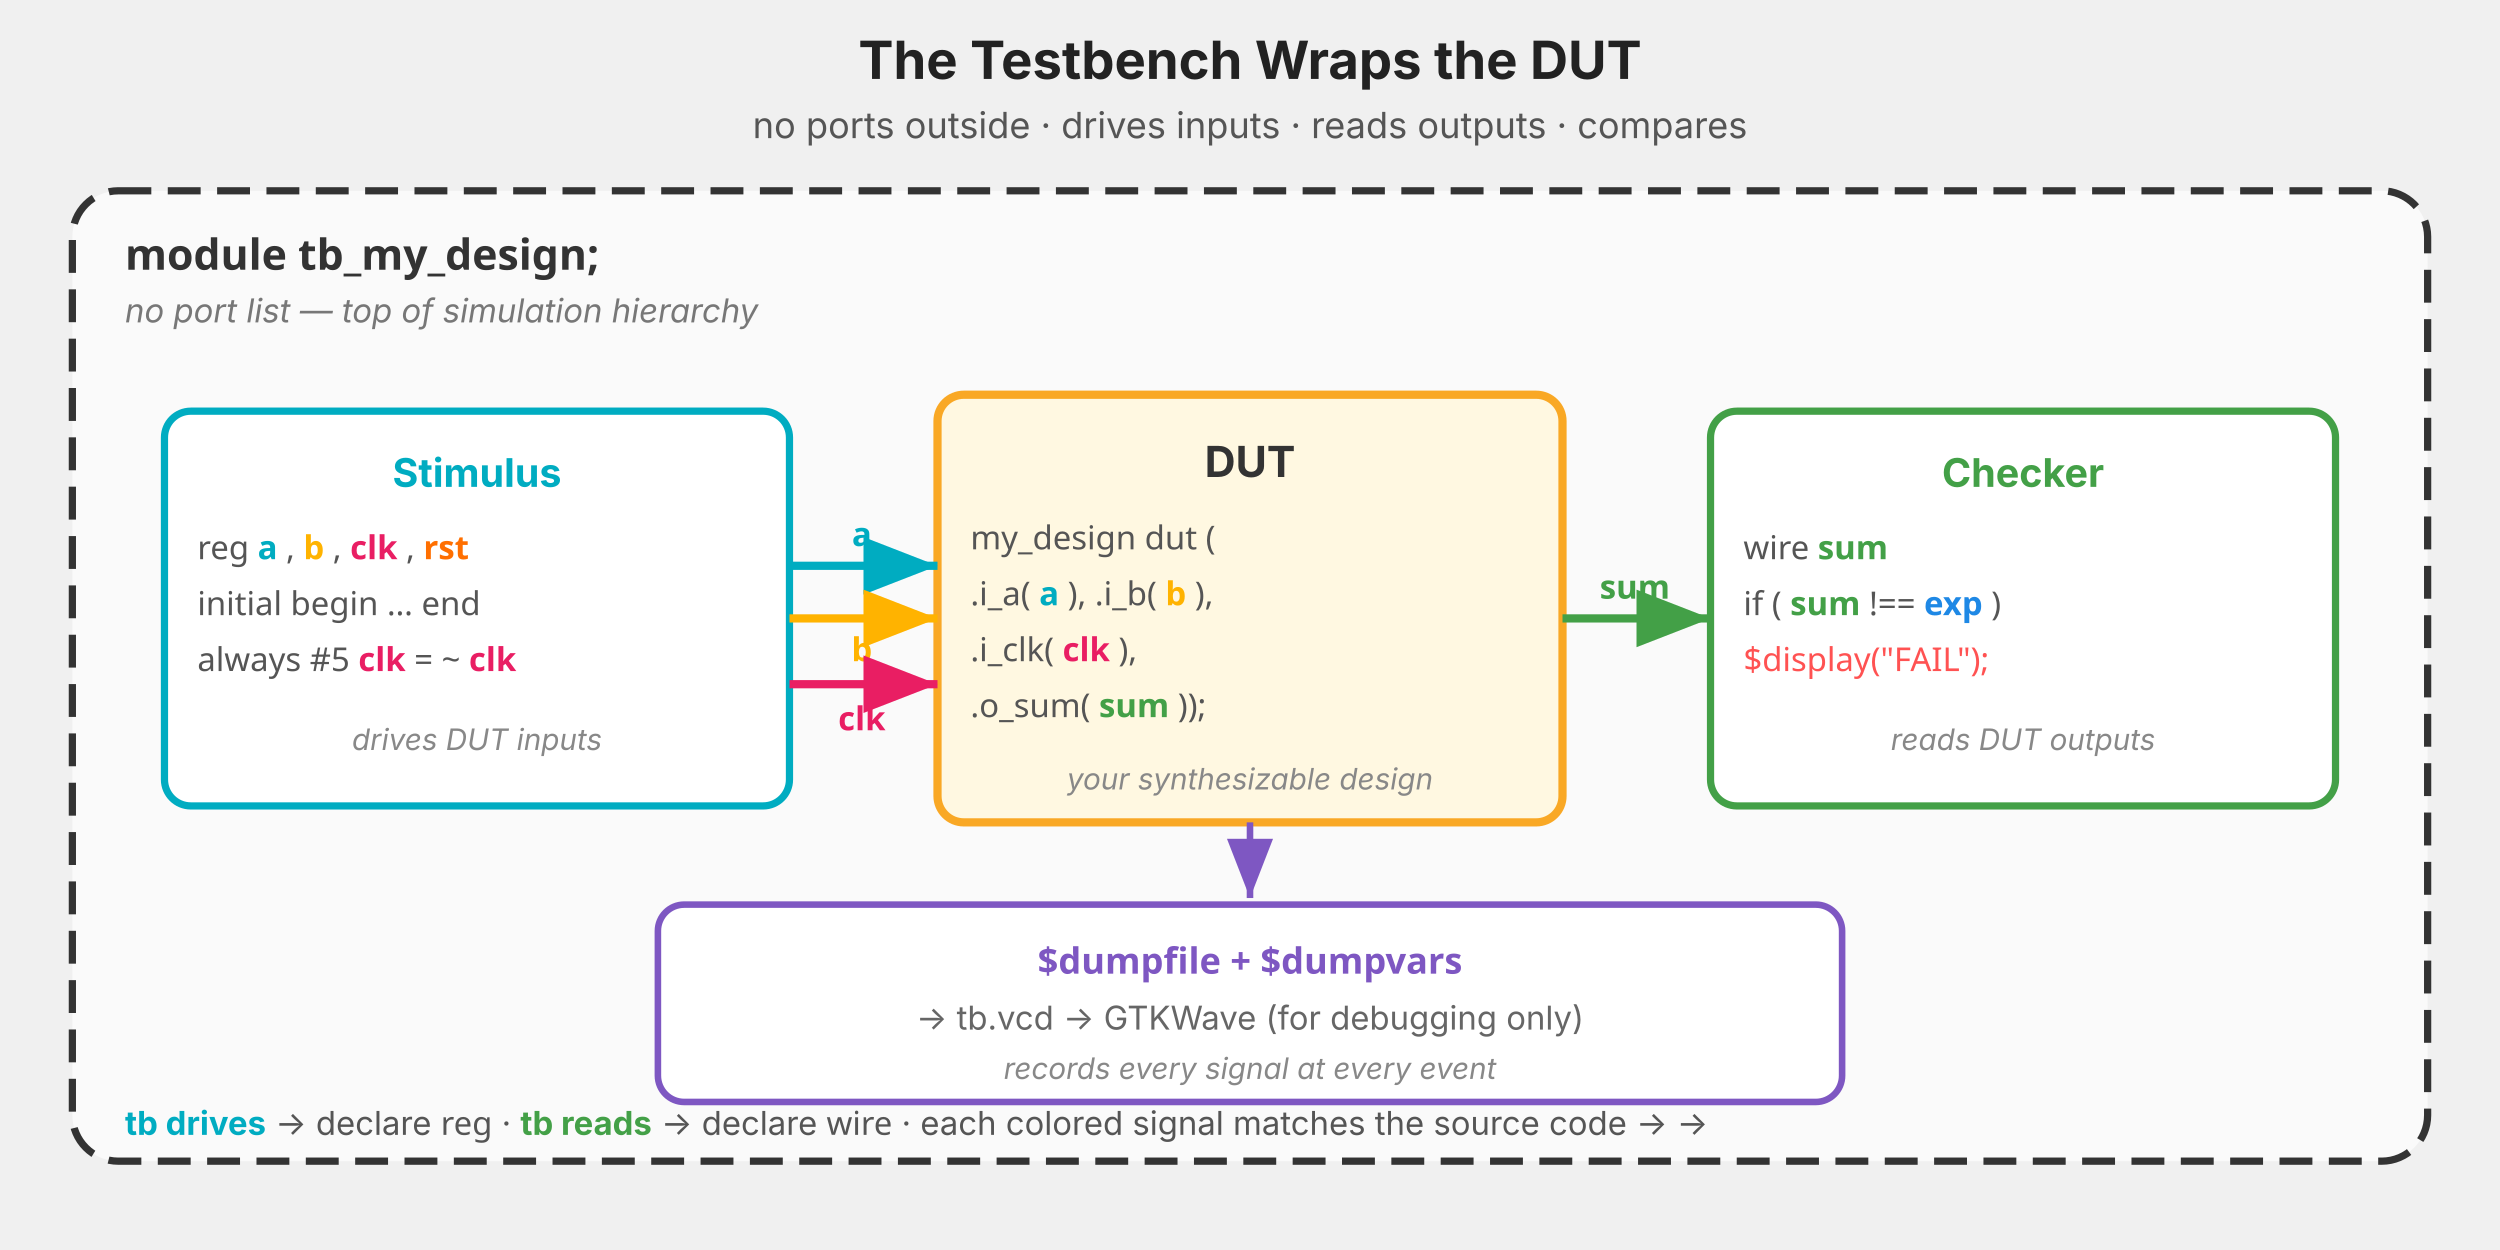
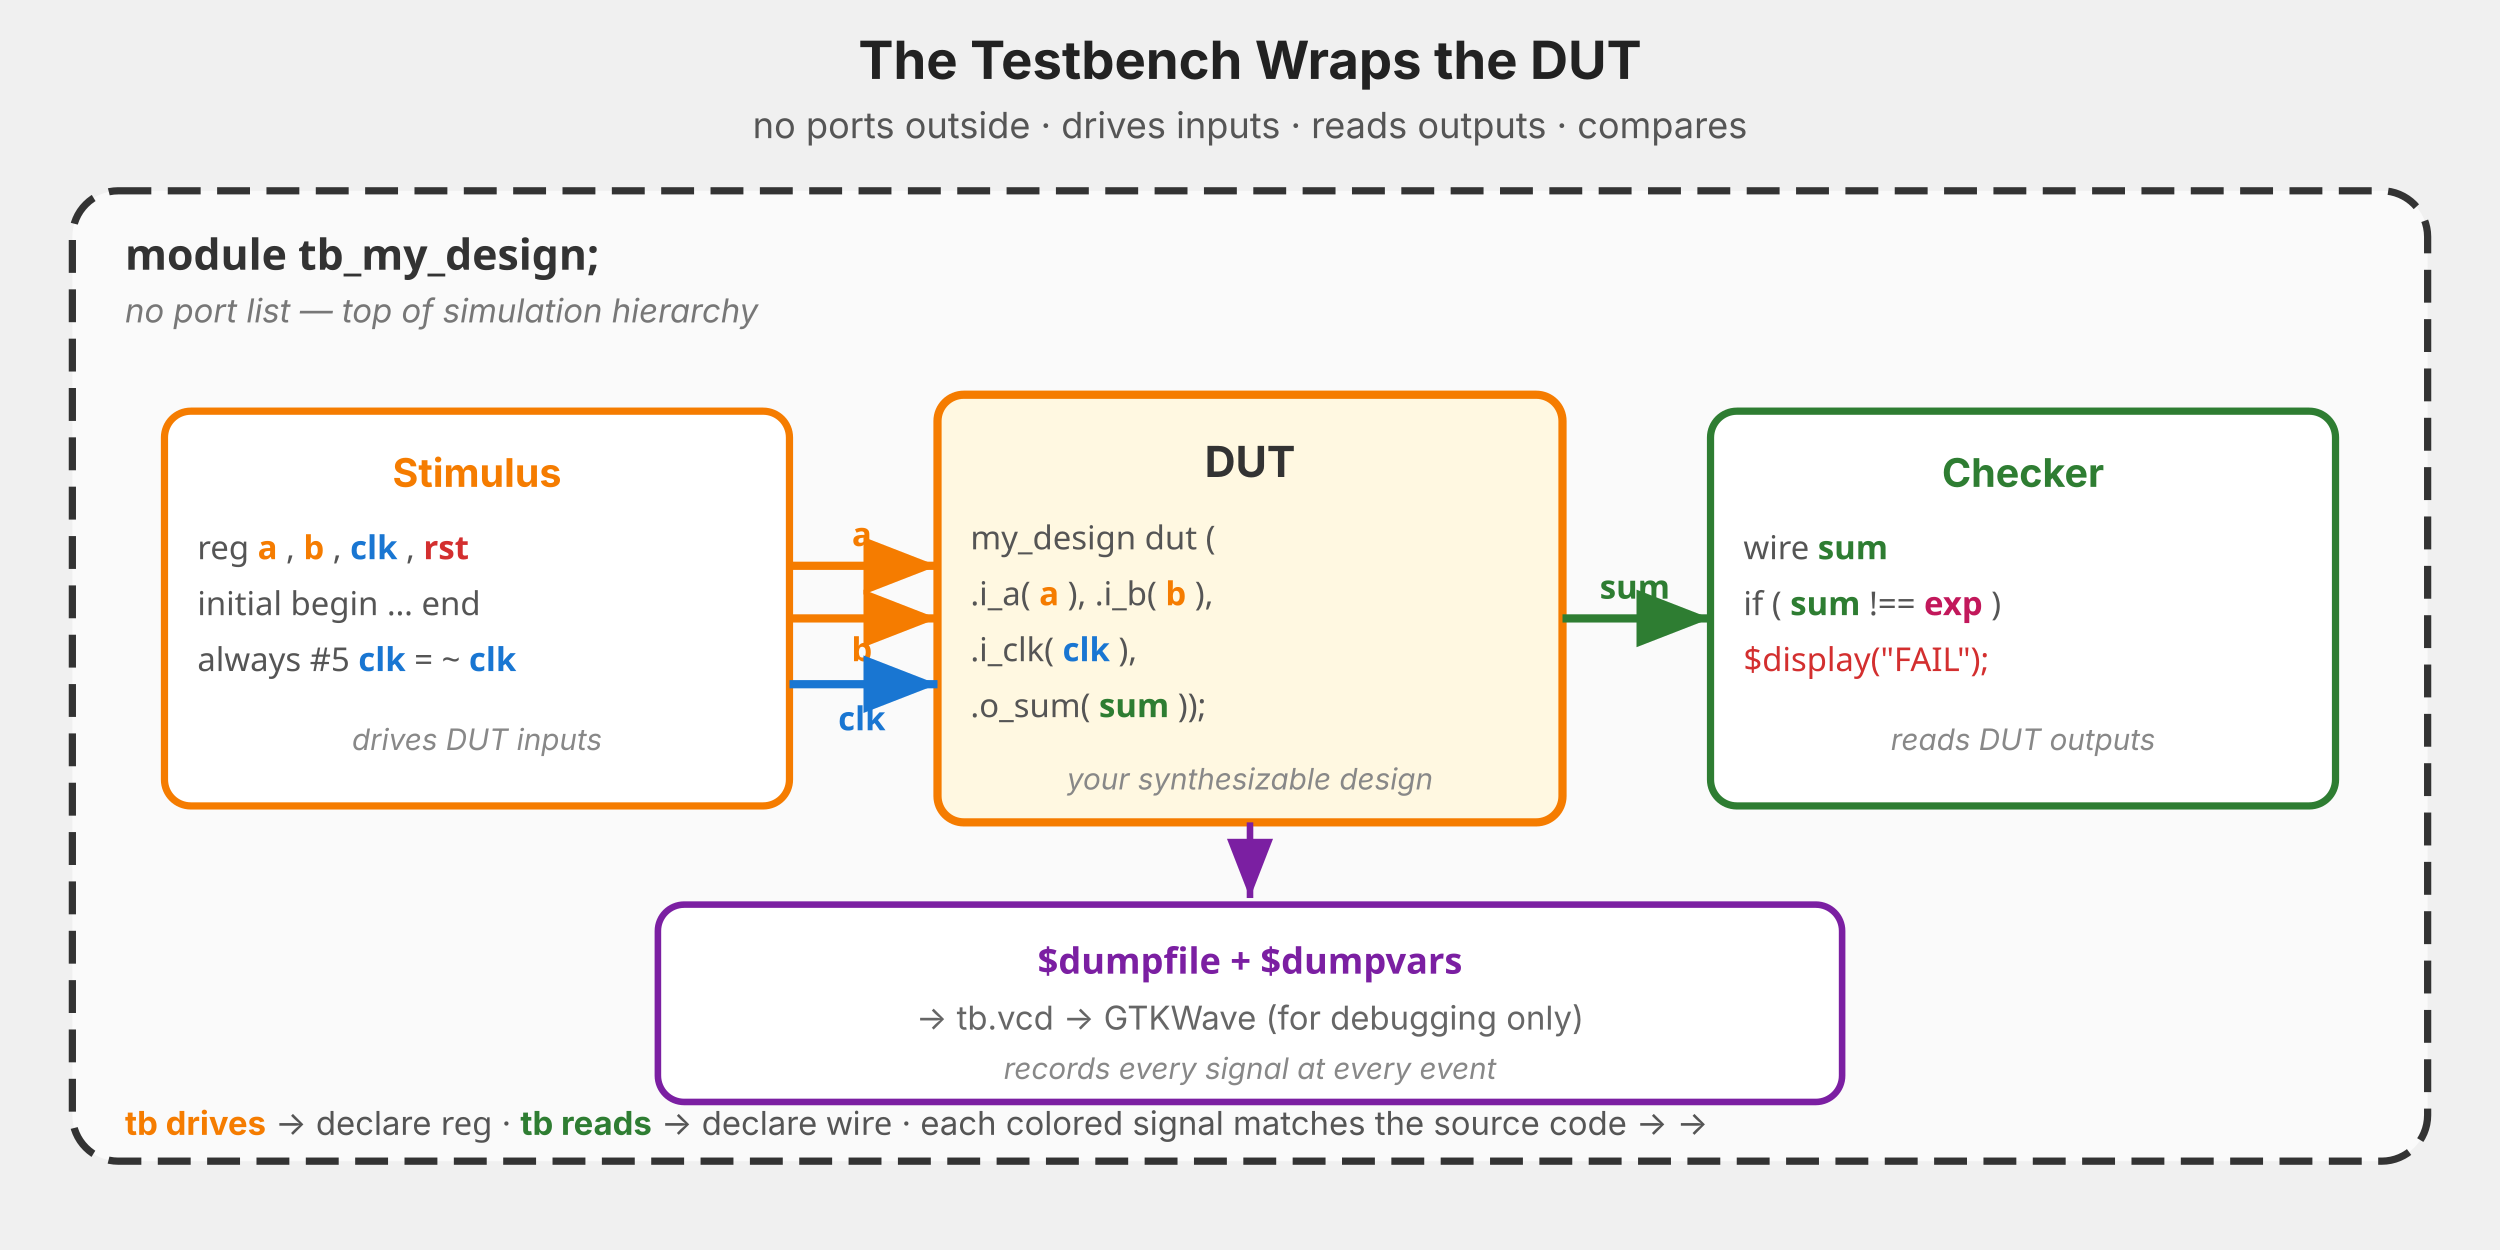
<svg xmlns="http://www.w3.org/2000/svg" viewBox="0 0 760 380" font-family="Inter, sans-serif">
  <defs>
    <marker id="arr" markerWidth="9" markerHeight="7" refX="9" refY="3.5" orient="auto">
      <path d="M0,0 L9,3.5 L0,7 Z" fill="#333" />
    </marker>
    <marker id="arrCyan" markerWidth="9" markerHeight="7" refX="9" refY="3.5" orient="auto">
-       <path d="M0,0 L9,3.5 L0,7 Z" fill="#00ACC1" />
+       <path d="M0,0 L9,3.5 L0,7 Z" fill="#F57C00" />
    </marker>
    <marker id="arrAmber" markerWidth="9" markerHeight="7" refX="9" refY="3.5" orient="auto">
-       <path d="M0,0 L9,3.5 L0,7 Z" fill="#FFB300" />
+       <path d="M0,0 L9,3.5 L0,7 Z" fill="#F57C00" />
    </marker>
    <marker id="arrGreen" markerWidth="9" markerHeight="7" refX="9" refY="3.5" orient="auto">
-       <path d="M0,0 L9,3.5 L0,7 Z" fill="#43A047" />
+       <path d="M0,0 L9,3.5 L0,7 Z" fill="#2E7D32" />
    </marker>
    <marker id="arrMagenta" markerWidth="9" markerHeight="7" refX="9" refY="3.5" orient="auto">
-       <path d="M0,0 L9,3.5 L0,7 Z" fill="#E91E63" />
+       <path d="M0,0 L9,3.5 L0,7 Z" fill="#1976D2" />
    </marker>
    <marker id="arrViolet" markerWidth="9" markerHeight="7" refX="9" refY="3.5" orient="auto">
-       <path d="M0,0 L9,3.5 L0,7 Z" fill="#7E57C2" />
+       <path d="M0,0 L9,3.5 L0,7 Z" fill="#7B1FA2" />
    </marker>
  </defs>
  <text x="380" y="24" text-anchor="middle" font-size="16" font-weight="700" fill="#222">The Testbench Wraps the DUT</text>
  <text x="380" y="42" text-anchor="middle" font-size="11" fill="#555">no ports outside · drives inputs · reads outputs · compares</text>
  <rect x="22" y="58" width="716" height="295" rx="14" fill="#FAFAFA" stroke="#333" stroke-width="2.2" stroke-dasharray="10,5" />
  <text x="38" y="82" font-size="13" font-weight="700" fill="#333" font-family="JetBrains Mono">module tb_my_design;</text>
  <text x="38" y="98" font-size="10" fill="#777" font-style="italic">no port list — top of simulation hierarchy</text>
-   <rect x="50" y="125" width="190" height="120" rx="8" fill="#fff" stroke="#00ACC1" stroke-width="2.2" />
-   <text x="145" y="148" text-anchor="middle" font-size="12" font-weight="700" fill="#00ACC1">Stimulus</text>
+   <rect x="50" y="125" width="190" height="120" rx="8" fill="#fff" stroke="#F57C00" stroke-width="2.2" />
+   <text x="145" y="148" text-anchor="middle" font-size="12" font-weight="700" fill="#F57C00">Stimulus</text>
  <text x="60" y="170" font-size="10" font-family="JetBrains Mono">
    <tspan fill="#555">reg </tspan>
-     <tspan fill="#00ACC1" font-weight="700">a</tspan>
+     <tspan fill="#F57C00" font-weight="700">a</tspan>
    <tspan fill="#555">, </tspan>
-     <tspan fill="#FFB300" font-weight="700">b</tspan>
+     <tspan fill="#F57C00" font-weight="700">b</tspan>
    <tspan fill="#555">, </tspan>
-     <tspan fill="#E91E63" font-weight="700">clk</tspan>
+     <tspan fill="#1976D2" font-weight="700">clk</tspan>
    <tspan fill="#555">, </tspan>
-     <tspan fill="#FF6F00" font-weight="700">rst</tspan>
+     <tspan fill="#D32F2F" font-weight="700">rst</tspan>
  </text>
  <text x="60" y="187" font-size="10" font-family="JetBrains Mono" fill="#555">initial begin … end</text>
  <text x="60" y="204" font-size="10" font-family="JetBrains Mono">
    <tspan fill="#555">always #5 </tspan>
-     <tspan fill="#E91E63" font-weight="700">clk</tspan>
+     <tspan fill="#1976D2" font-weight="700">clk</tspan>
    <tspan fill="#555"> = ~</tspan>
-     <tspan fill="#E91E63" font-weight="700">clk</tspan>
+     <tspan fill="#1976D2" font-weight="700">clk</tspan>
  </text>
  <text x="145" y="228" text-anchor="middle" font-size="9" font-style="italic" fill="#888">drives DUT inputs</text>
-   <rect x="285" y="120" width="190" height="130" rx="8" fill="#FFF8E1" stroke="#F9A825" stroke-width="2.5" />
+   <rect x="285" y="120" width="190" height="130" rx="8" fill="#FFF8E1" stroke="#F57C00" stroke-width="2.5" />
  <text x="380" y="145" text-anchor="middle" font-size="13" font-weight="700" fill="#333">DUT</text>
  <text x="295" y="167" font-size="10" font-family="JetBrains Mono" fill="#555">my_design dut (</text>
  <text x="295" y="184" font-size="10" font-family="JetBrains Mono">
    <tspan fill="#555">  .i_a(</tspan>
-     <tspan fill="#00ACC1" font-weight="700">a</tspan>
+     <tspan fill="#F57C00" font-weight="700">a</tspan>
    <tspan fill="#555">), .i_b(</tspan>
-     <tspan fill="#FFB300" font-weight="700">b</tspan>
+     <tspan fill="#F57C00" font-weight="700">b</tspan>
    <tspan fill="#555">),</tspan>
  </text>
  <text x="295" y="201" font-size="10" font-family="JetBrains Mono">
    <tspan fill="#555">  .i_clk(</tspan>
-     <tspan fill="#E91E63" font-weight="700">clk</tspan>
+     <tspan fill="#1976D2" font-weight="700">clk</tspan>
    <tspan fill="#555">),</tspan>
  </text>
  <text x="295" y="218" font-size="10" font-family="JetBrains Mono">
    <tspan fill="#555">  .o_sum(</tspan>
-     <tspan fill="#43A047" font-weight="700">sum</tspan>
+     <tspan fill="#2E7D32" font-weight="700">sum</tspan>
    <tspan fill="#555">));</tspan>
  </text>
  <text x="380" y="240" text-anchor="middle" font-size="9" font-style="italic" fill="#888">your synthesizable design</text>
-   <rect x="520" y="125" width="190" height="120" rx="8" fill="#fff" stroke="#43A047" stroke-width="2.2" />
-   <text x="615" y="148" text-anchor="middle" font-size="12" font-weight="700" fill="#43A047">Checker</text>
+   <rect x="520" y="125" width="190" height="120" rx="8" fill="#fff" stroke="#2E7D32" stroke-width="2.2" />
+   <text x="615" y="148" text-anchor="middle" font-size="12" font-weight="700" fill="#2E7D32">Checker</text>
  <text x="530" y="170" font-size="10" font-family="JetBrains Mono">
    <tspan fill="#555">wire </tspan>
-     <tspan fill="#43A047" font-weight="700">sum</tspan>
+     <tspan fill="#2E7D32" font-weight="700">sum</tspan>
  </text>
  <text x="530" y="187" font-size="10" font-family="JetBrains Mono">
    <tspan fill="#555">if (</tspan>
-     <tspan fill="#43A047" font-weight="700">sum</tspan>
+     <tspan fill="#2E7D32" font-weight="700">sum</tspan>
    <tspan fill="#555"> !== </tspan>
-     <tspan fill="#1E88E5" font-weight="700">exp</tspan>
+     <tspan fill="#C2185B" font-weight="700">exp</tspan>
    <tspan fill="#555">)</tspan>
  </text>
-   <text x="530" y="204" font-size="10" font-family="JetBrains Mono" fill="#FF5252">  $display("FAIL");</text>
+   <text x="530" y="204" font-size="10" font-family="JetBrains Mono" fill="#D32F2F">  $display("FAIL");</text>
  <text x="615" y="228" text-anchor="middle" font-size="9" font-style="italic" fill="#888">reads DUT outputs</text>
-   <line x1="240" y1="172" x2="285" y2="172" stroke="#00ACC1" stroke-width="2.5" marker-end="url(#arrCyan)" />
-   <text x="262" y="166" text-anchor="middle" font-size="10" font-weight="700" fill="#00ACC1" font-family="JetBrains Mono">a</text>
-   <line x1="240" y1="188" x2="285" y2="188" stroke="#FFB300" stroke-width="2.5" marker-end="url(#arrAmber)" />
-   <text x="262" y="201" text-anchor="middle" font-size="10" font-weight="700" fill="#FFB300" font-family="JetBrains Mono">b</text>
-   <line x1="240" y1="208" x2="285" y2="208" stroke="#E91E63" stroke-width="2.5" marker-end="url(#arrMagenta)" />
-   <text x="262" y="222" text-anchor="middle" font-size="10" font-weight="700" fill="#E91E63" font-family="JetBrains Mono">clk</text>
-   <line x1="475" y1="188" x2="520" y2="188" stroke="#43A047" stroke-width="2.5" marker-end="url(#arrGreen)" />
-   <text x="497" y="182" text-anchor="middle" font-size="10" font-weight="700" fill="#43A047" font-family="JetBrains Mono">sum</text>
-   <rect x="200" y="275" width="360" height="60" rx="8" fill="#fff" stroke="#7E57C2" stroke-width="2" />
-   <text x="380" y="296" text-anchor="middle" font-size="11" font-weight="700" fill="#7E57C2" font-family="JetBrains Mono">$dumpfile + $dumpvars</text>
+   <line x1="240" y1="172" x2="285" y2="172" stroke="#F57C00" stroke-width="2.5" marker-end="url(#arrCyan)" />
+   <text x="262" y="166" text-anchor="middle" font-size="10" font-weight="700" fill="#F57C00" font-family="JetBrains Mono">a</text>
+   <line x1="240" y1="188" x2="285" y2="188" stroke="#F57C00" stroke-width="2.5" marker-end="url(#arrAmber)" />
+   <text x="262" y="201" text-anchor="middle" font-size="10" font-weight="700" fill="#F57C00" font-family="JetBrains Mono">b</text>
+   <line x1="240" y1="208" x2="285" y2="208" stroke="#1976D2" stroke-width="2.5" marker-end="url(#arrMagenta)" />
+   <text x="262" y="222" text-anchor="middle" font-size="10" font-weight="700" fill="#1976D2" font-family="JetBrains Mono">clk</text>
+   <line x1="475" y1="188" x2="520" y2="188" stroke="#2E7D32" stroke-width="2.5" marker-end="url(#arrGreen)" />
+   <text x="497" y="182" text-anchor="middle" font-size="10" font-weight="700" fill="#2E7D32" font-family="JetBrains Mono">sum</text>
+   <rect x="200" y="275" width="360" height="60" rx="8" fill="#fff" stroke="#7B1FA2" stroke-width="2" />
+   <text x="380" y="296" text-anchor="middle" font-size="11" font-weight="700" fill="#7B1FA2" font-family="JetBrains Mono">$dumpfile + $dumpvars</text>
  <text x="380" y="313" text-anchor="middle" font-size="10" fill="#666">→ tb.vcd → GTKWave (for debugging only)</text>
  <text x="380" y="328" text-anchor="middle" font-size="9" font-style="italic" fill="#888">records every signal at every event</text>
-   <line x1="380" y1="250" x2="380" y2="273" stroke="#7E57C2" stroke-width="2" marker-end="url(#arrViolet)" />
+   <line x1="380" y1="250" x2="380" y2="273" stroke="#7B1FA2" stroke-width="2" marker-end="url(#arrViolet)" />
  <text x="38" y="345" font-size="10" fill="#555">
-     <tspan font-weight="700" fill="#00ACC1">tb drives</tspan>
+     <tspan font-weight="700" fill="#F57C00">tb drives</tspan>
    <tspan> → declare </tspan>
    <tspan font-family="JetBrains Mono">reg</tspan>
    <tspan>     ·     </tspan>
-     <tspan font-weight="700" fill="#43A047">tb reads</tspan>
+     <tspan font-weight="700" fill="#2E7D32">tb reads</tspan>
    <tspan> → declare </tspan>
    <tspan font-family="JetBrains Mono">wire</tspan>
    <tspan>     ·     each colored signal matches the source code → →</tspan>
  </text>
</svg>
